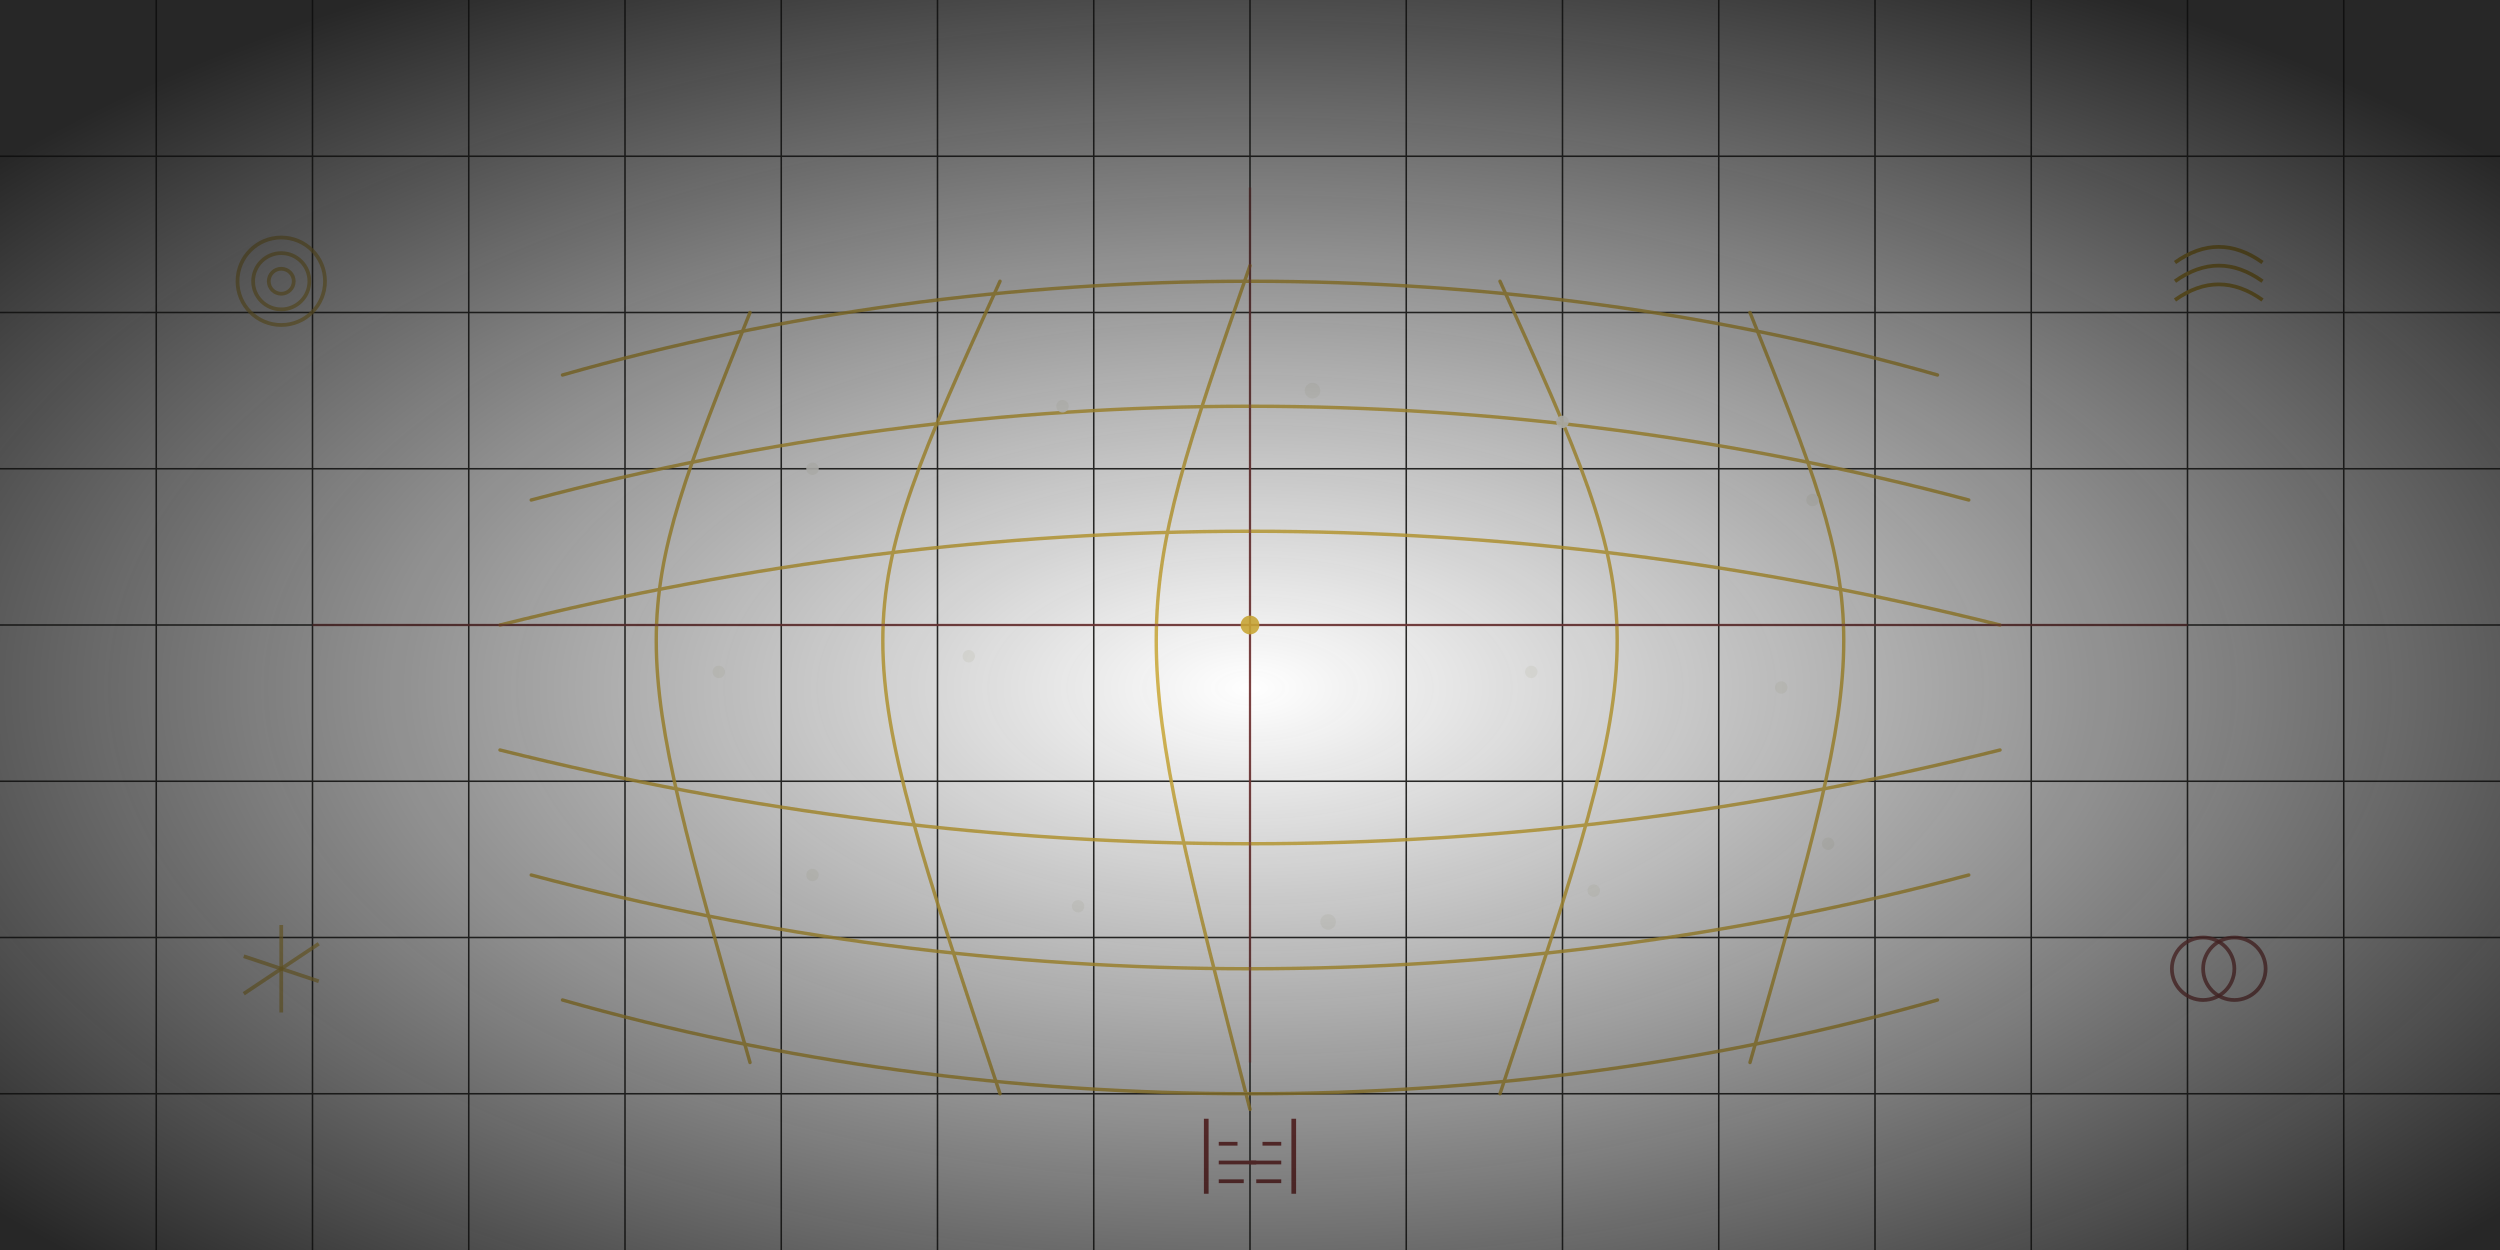
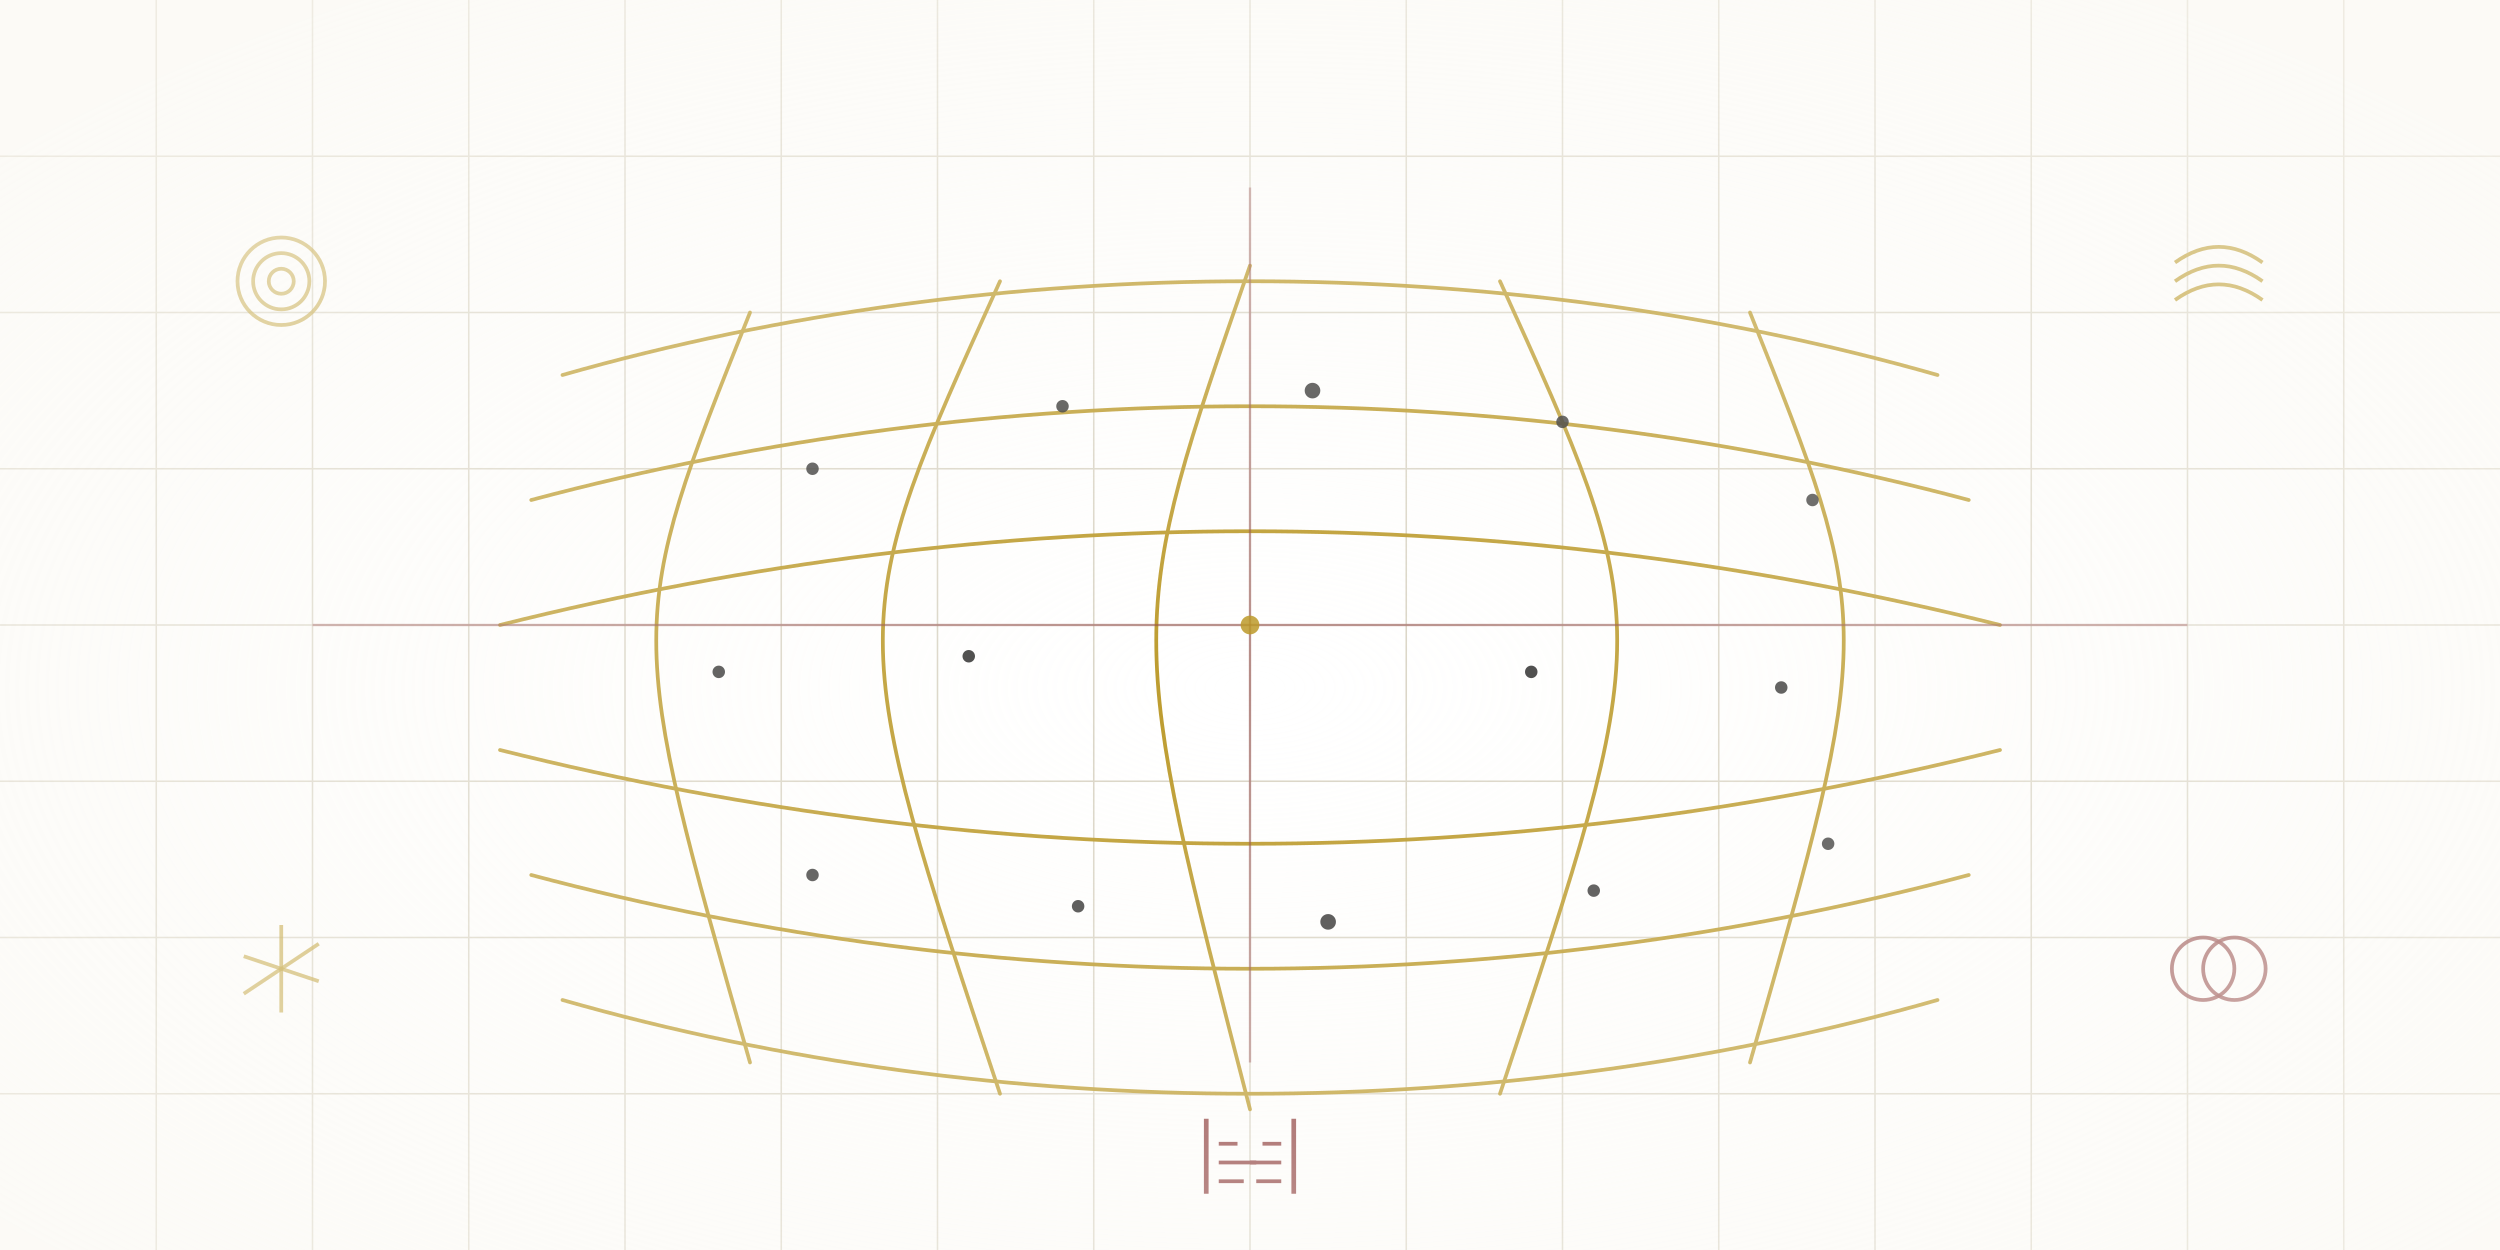
<svg xmlns="http://www.w3.org/2000/svg" viewBox="0 0 800 400" fill="none">
  <defs>
    <radialGradient id="vignette" cx="50%" cy="55%" r="65%">
-       <stop offset="0%" stop-color="#1a1a1a" stop-opacity="0" />
-       <stop offset="100%" stop-color="#0f0f0f" stop-opacity="0.9" />
+       <stop offset="0%" stop-color="#faf8f2" stop-opacity="0" />
+       <stop offset="100%" stop-color="#faf8f2" stop-opacity="0.65" />
    </radialGradient>
-     <linearGradient id="fade" x1="0" y1="0" x2="0" y2="1">
-       <stop offset="0%" stop-color="#d4af37" stop-opacity="0.9" />
-       <stop offset="100%" stop-color="#d4af37" stop-opacity="0.15" />
-     </linearGradient>
  </defs>
-   <g stroke="#2a2a28" stroke-width="0.5">
+   <g stroke="#d9d4c5" stroke-width="0.5">
    <path d="M 0 50 H 800 M 0 100 H 800 M 0 150 H 800 M 0 200 H 800 M 0 250 H 800 M 0 300 H 800 M 0 350 H 800" />
    <path d="M 50 0 V 400 M 100 0 V 400 M 150 0 V 400 M 200 0 V 400 M 250 0 V 400 M 300 0 V 400 M 350 0 V 400 M 400 0 V 400 M 450 0 V 400 M 500 0 V 400 M 550 0 V 400 M 600 0 V 400 M 650 0 V 400 M 700 0 V 400 M 750 0 V 400" />
  </g>
-   <g stroke="#d4af37" stroke-width="1.1" fill="none" stroke-linecap="round" opacity="0.85">
+   <g stroke="#b8941e" stroke-width="1.2" fill="none" stroke-linecap="round" opacity="0.95">
    <path d="M 180 120 C 320 80, 480 80, 620 120" />
    <path d="M 170 160 C 320 120, 480 120, 630 160" />
    <path d="M 160 200 C 320 160, 480 160, 640 200" />
    <path d="M 160 240 C 320 280, 480 280, 640 240" />
    <path d="M 170 280 C 320 320, 480 320, 630 280" />
    <path d="M 180 320 C 320 360, 480 360, 620 320" />
    <path d="M 240 100 C 200 200, 200 200, 240 340" />
    <path d="M 320 90 C 270 200, 270 200, 320 350" />
    <path d="M 400 85 C 360 200, 360 200, 400 355" />
    <path d="M 480 90 C 530 200, 530 200, 480 350" />
    <path d="M 560 100 C 600 200, 600 200, 560 340" />
  </g>
-   <g stroke="#8b3a3a" stroke-width="0.75" stroke-opacity="0.7">
+   <g stroke="#8b3a3a" stroke-width="0.75" stroke-opacity="0.5">
    <line x1="100" y1="200" x2="700" y2="200" />
    <line x1="400" y1="60" x2="400" y2="340" />
  </g>
-   <g fill="#f5f5f0" opacity="0.9">
+   <g fill="#1a1a1a" opacity="0.85">
    <circle cx="260" cy="150" r="2" />
    <circle cx="340" cy="130" r="2" />
    <circle cx="420" cy="125" r="2.5" />
    <circle cx="500" cy="135" r="2" />
    <circle cx="580" cy="160" r="2" />
    <circle cx="230" cy="215" r="2" />
    <circle cx="310" cy="210" r="2" />
-     <circle cx="400" cy="200" r="3" fill="#d4af37" />
+     <circle cx="400" cy="200" r="3" fill="#b8941e" />
    <circle cx="490" cy="215" r="2" />
    <circle cx="570" cy="220" r="2" />
    <circle cx="260" cy="280" r="2" />
    <circle cx="345" cy="290" r="2" />
    <circle cx="425" cy="295" r="2.5" />
    <circle cx="510" cy="285" r="2" />
    <circle cx="585" cy="270" r="2" />
  </g>
-   <g stroke="#d4af37" fill="none" stroke-width="1.2">
-     <g transform="translate(90,90)">
-       <circle r="14" opacity="0.7" />
-       <circle r="9" opacity="0.7" />
-       <circle r="4" opacity="0.7" />
+   <g fill="none" stroke-width="1.2">
+     <g transform="translate(90,90)" stroke="#b8941e">
+       <circle r="14" opacity="0.75" />
+       <circle r="9" opacity="0.75" />
+       <circle r="4" opacity="0.75" />
    </g>
-     <g transform="translate(90,310)">
-       <line x1="-12" y1="-4" x2="12" y2="4" opacity="0.7" />
-       <line x1="-12" y1="8" x2="12" y2="-8" opacity="0.7" />
-       <line x1="0" y1="-14" x2="0" y2="14" opacity="0.7" />
+     <g transform="translate(90,310)" stroke="#b8941e">
+       <line x1="-12" y1="-4" x2="12" y2="4" opacity="0.75" />
+       <line x1="-12" y1="8" x2="12" y2="-8" opacity="0.75" />
+       <line x1="0" y1="-14" x2="0" y2="14" opacity="0.75" />
    </g>
-     <g transform="translate(710,90)">
+     <g transform="translate(710,90)" stroke="#b8941e">
      <path d="M -14 0 Q 0 -10 14 0" />
      <path d="M -14 6 Q 0 -4 14 6" />
      <path d="M -14 -6 Q 0 -16 14 -6" />
    </g>
    <g transform="translate(710,310)" stroke="#8b3a3a">
-       <circle cx="-5" r="10" opacity="0.8" />
-       <circle cx="5" r="10" opacity="0.8" />
+       <circle cx="-5" r="10" opacity="0.85" />
+       <circle cx="5" r="10" opacity="0.85" />
    </g>
    <g transform="translate(400,370)" stroke="#8b3a3a">
      <line x1="-14" y1="-12" x2="-14" y2="12" stroke-width="1.5" />
      <line x1="14" y1="-12" x2="14" y2="12" stroke-width="1.5" />
      <path d="M -10 -4 L -4 -4 M -10 2 L 2 2 M -10 8 L -2 8" />
      <path d="M 4 -4 L 10 -4 M 0 2 L 10 2 M 2 8 L 10 8" />
    </g>
  </g>
  <rect width="800" height="400" fill="url(#vignette)" />
</svg>
